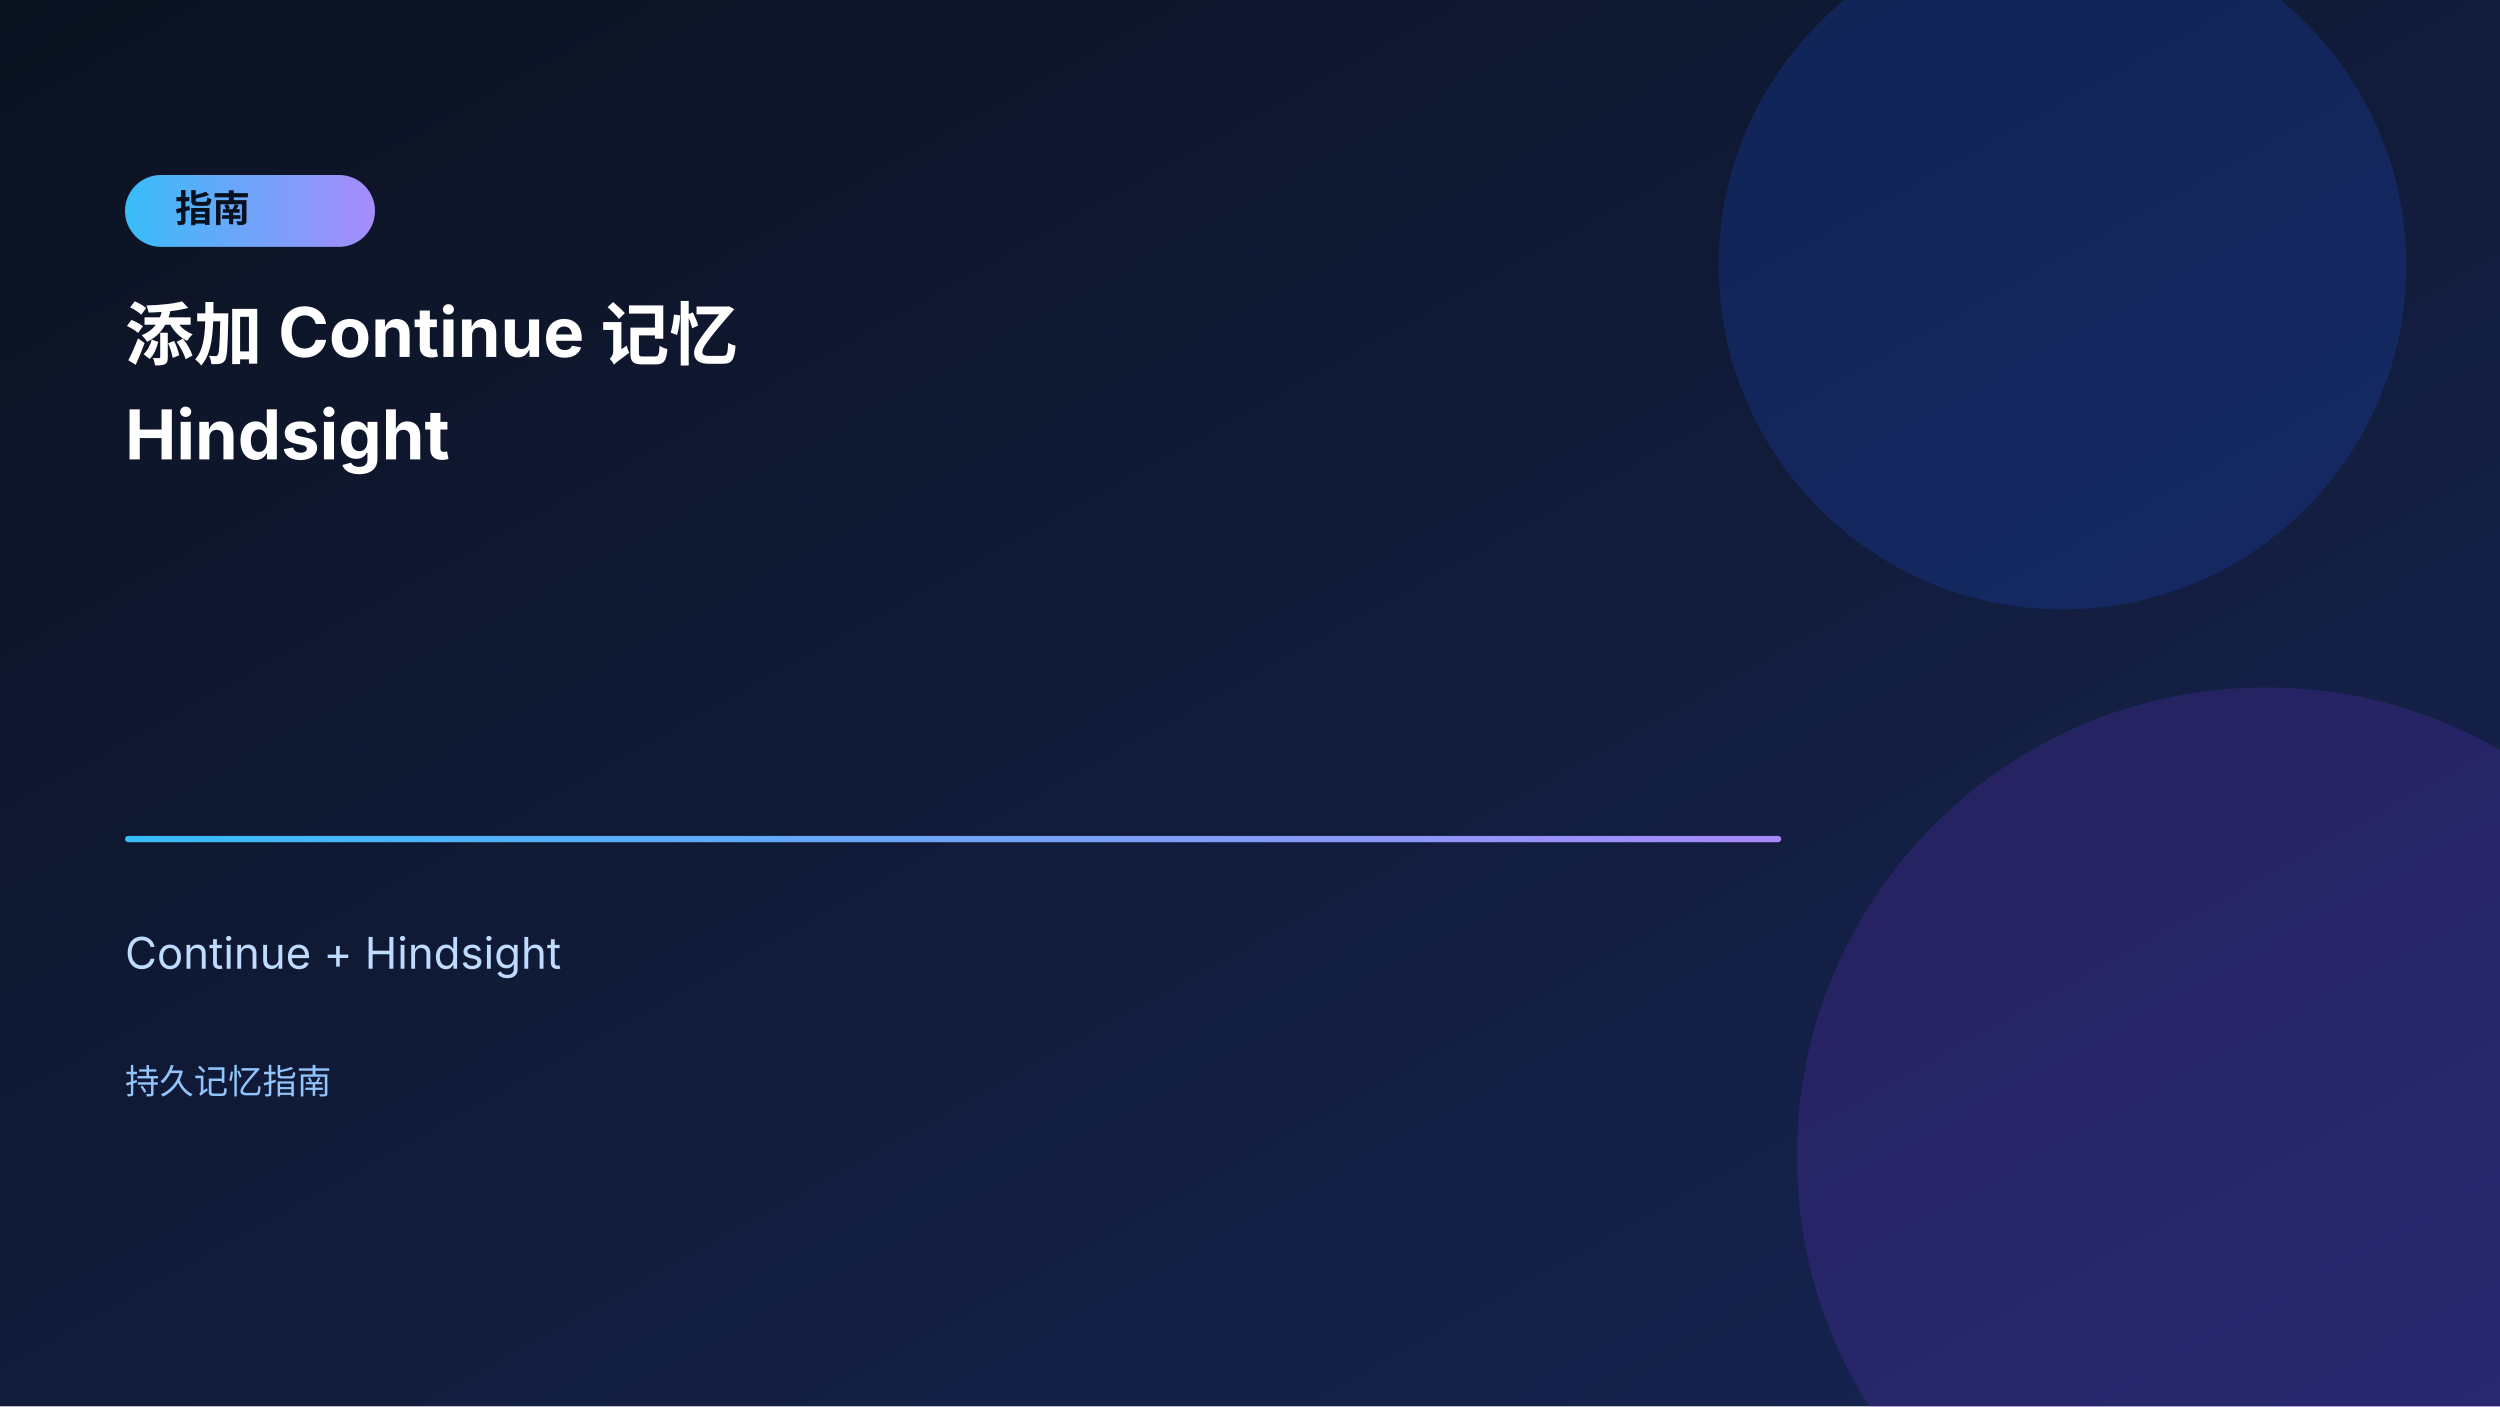
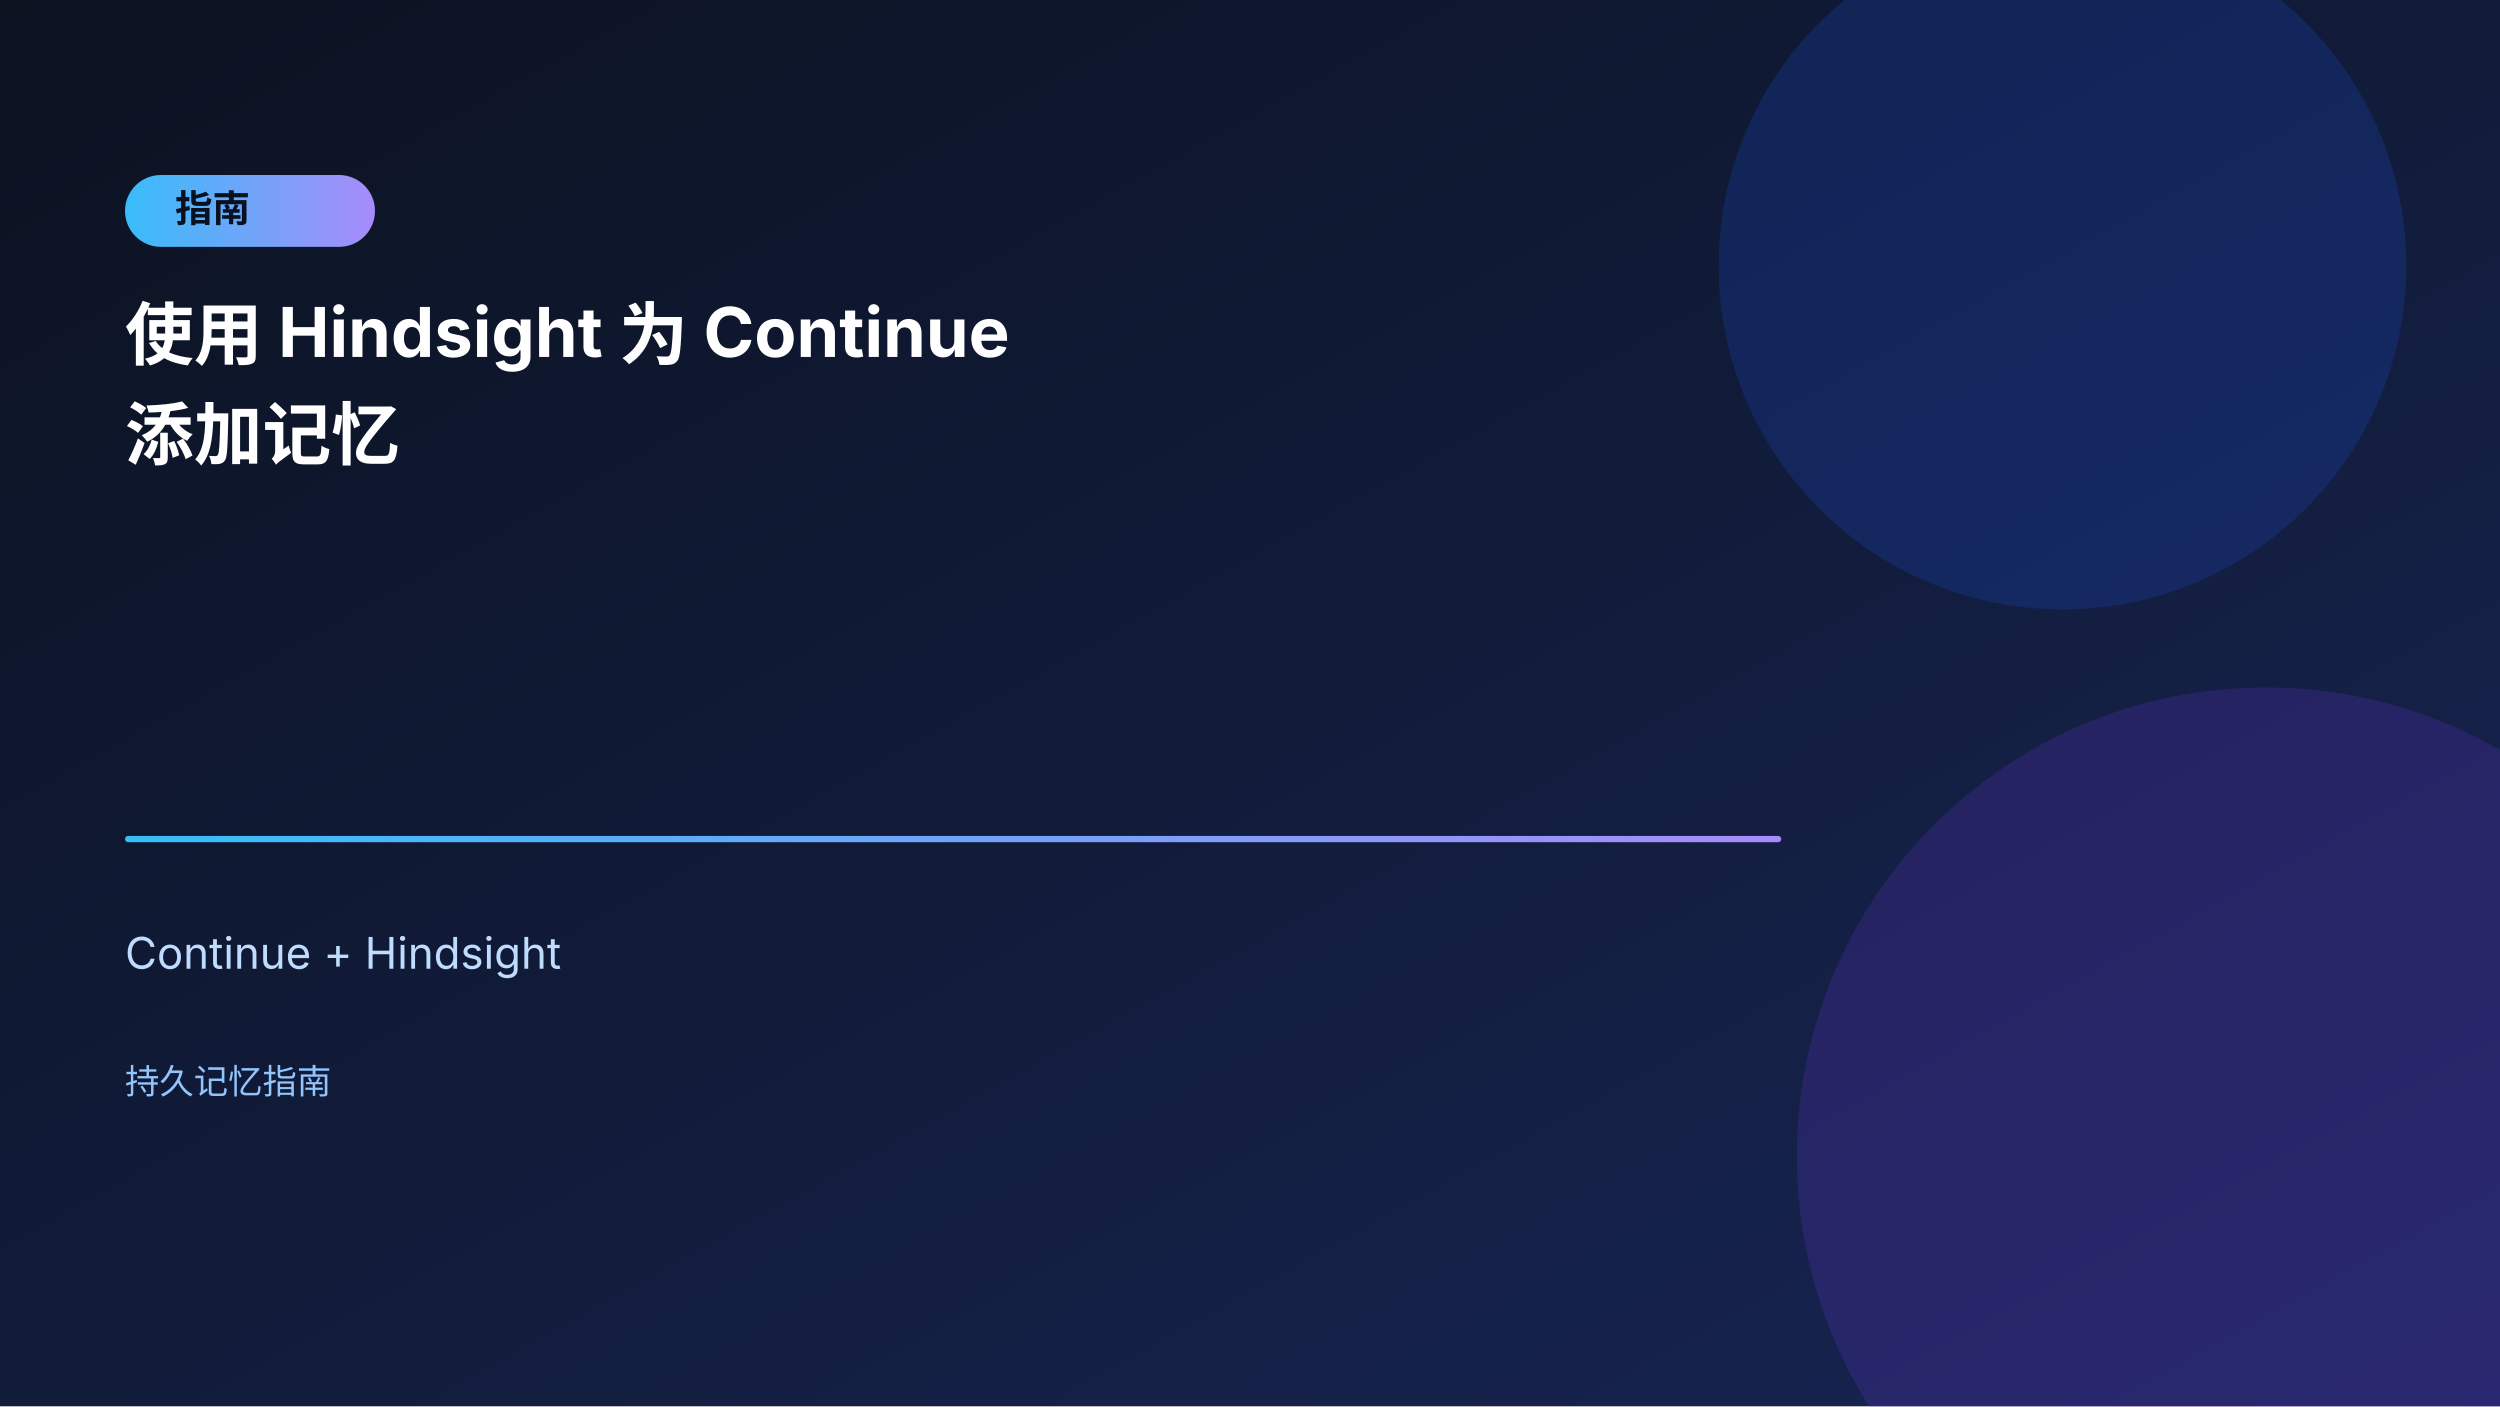
- <svg xmlns="http://www.w3.org/2000/svg" width="1600" height="900" viewBox="0 0 1600 900" role="img" aria-label="Guide: Add Continue Memory with Hindsight">
+ <svg xmlns="http://www.w3.org/2000/svg" width="1600" height="900" viewBox="0 0 1600 900" role="img" aria-label="指南：使用 Hindsight 为 Continue 添加记忆">
  <defs>
    <linearGradient id="bg" x1="0" y1="0" x2="1" y2="1">
      <stop offset="0%" stop-color="#0b1220" />
      <stop offset="100%" stop-color="#172554" />
    </linearGradient>
    <linearGradient id="accent" x1="0" y1="0" x2="1" y2="0">
      <stop offset="0%" stop-color="#38bdf8" />
      <stop offset="100%" stop-color="#a78bfa" />
    </linearGradient>
  </defs>
  <rect width="1600" height="900" fill="url(#bg)" />
  <circle cx="1320" cy="170" r="220" fill="#1d4ed8" opacity="0.22" />
  <circle cx="1450" cy="740" r="300" fill="#7c3aed" opacity="0.18" />
  <rect x="80" y="112" width="160" height="46" rx="23" fill="url(#accent)" />
  <text x="112" y="142" font-family="Inter, Arial, sans-serif" font-size="24" font-weight="800" fill="#08111f">指南</text>
-   <text x="80" y="230" font-family="Inter, Arial, sans-serif" font-size="44" font-weight="700" fill="#ffffff">添加 Continue 记忆</text>
-   <text x="80" y="294" font-family="Inter, Arial, sans-serif" font-size="44" font-weight="700" fill="#ffffff">Hindsight</text>
+   <text x="80" y="230" font-family="Inter, Arial, sans-serif" font-size="44" font-weight="700" fill="#ffffff">使用 Hindsight 为 Continue</text>
+   <text x="80" y="294" font-family="Inter, Arial, sans-serif" font-size="44" font-weight="700" fill="#ffffff">添加记忆</text>
  <rect x="80" y="535" width="1060" height="4" rx="2" fill="url(#accent)" />
  <text x="80" y="620" font-family="Inter, Arial, sans-serif" font-size="28" fill="#bfdbfe">Continue + Hindsight</text>
  <text x="80" y="700" font-family="Inter, Arial, sans-serif" font-size="22" fill="#93c5fd">持久记忆指南</text>
</svg>
